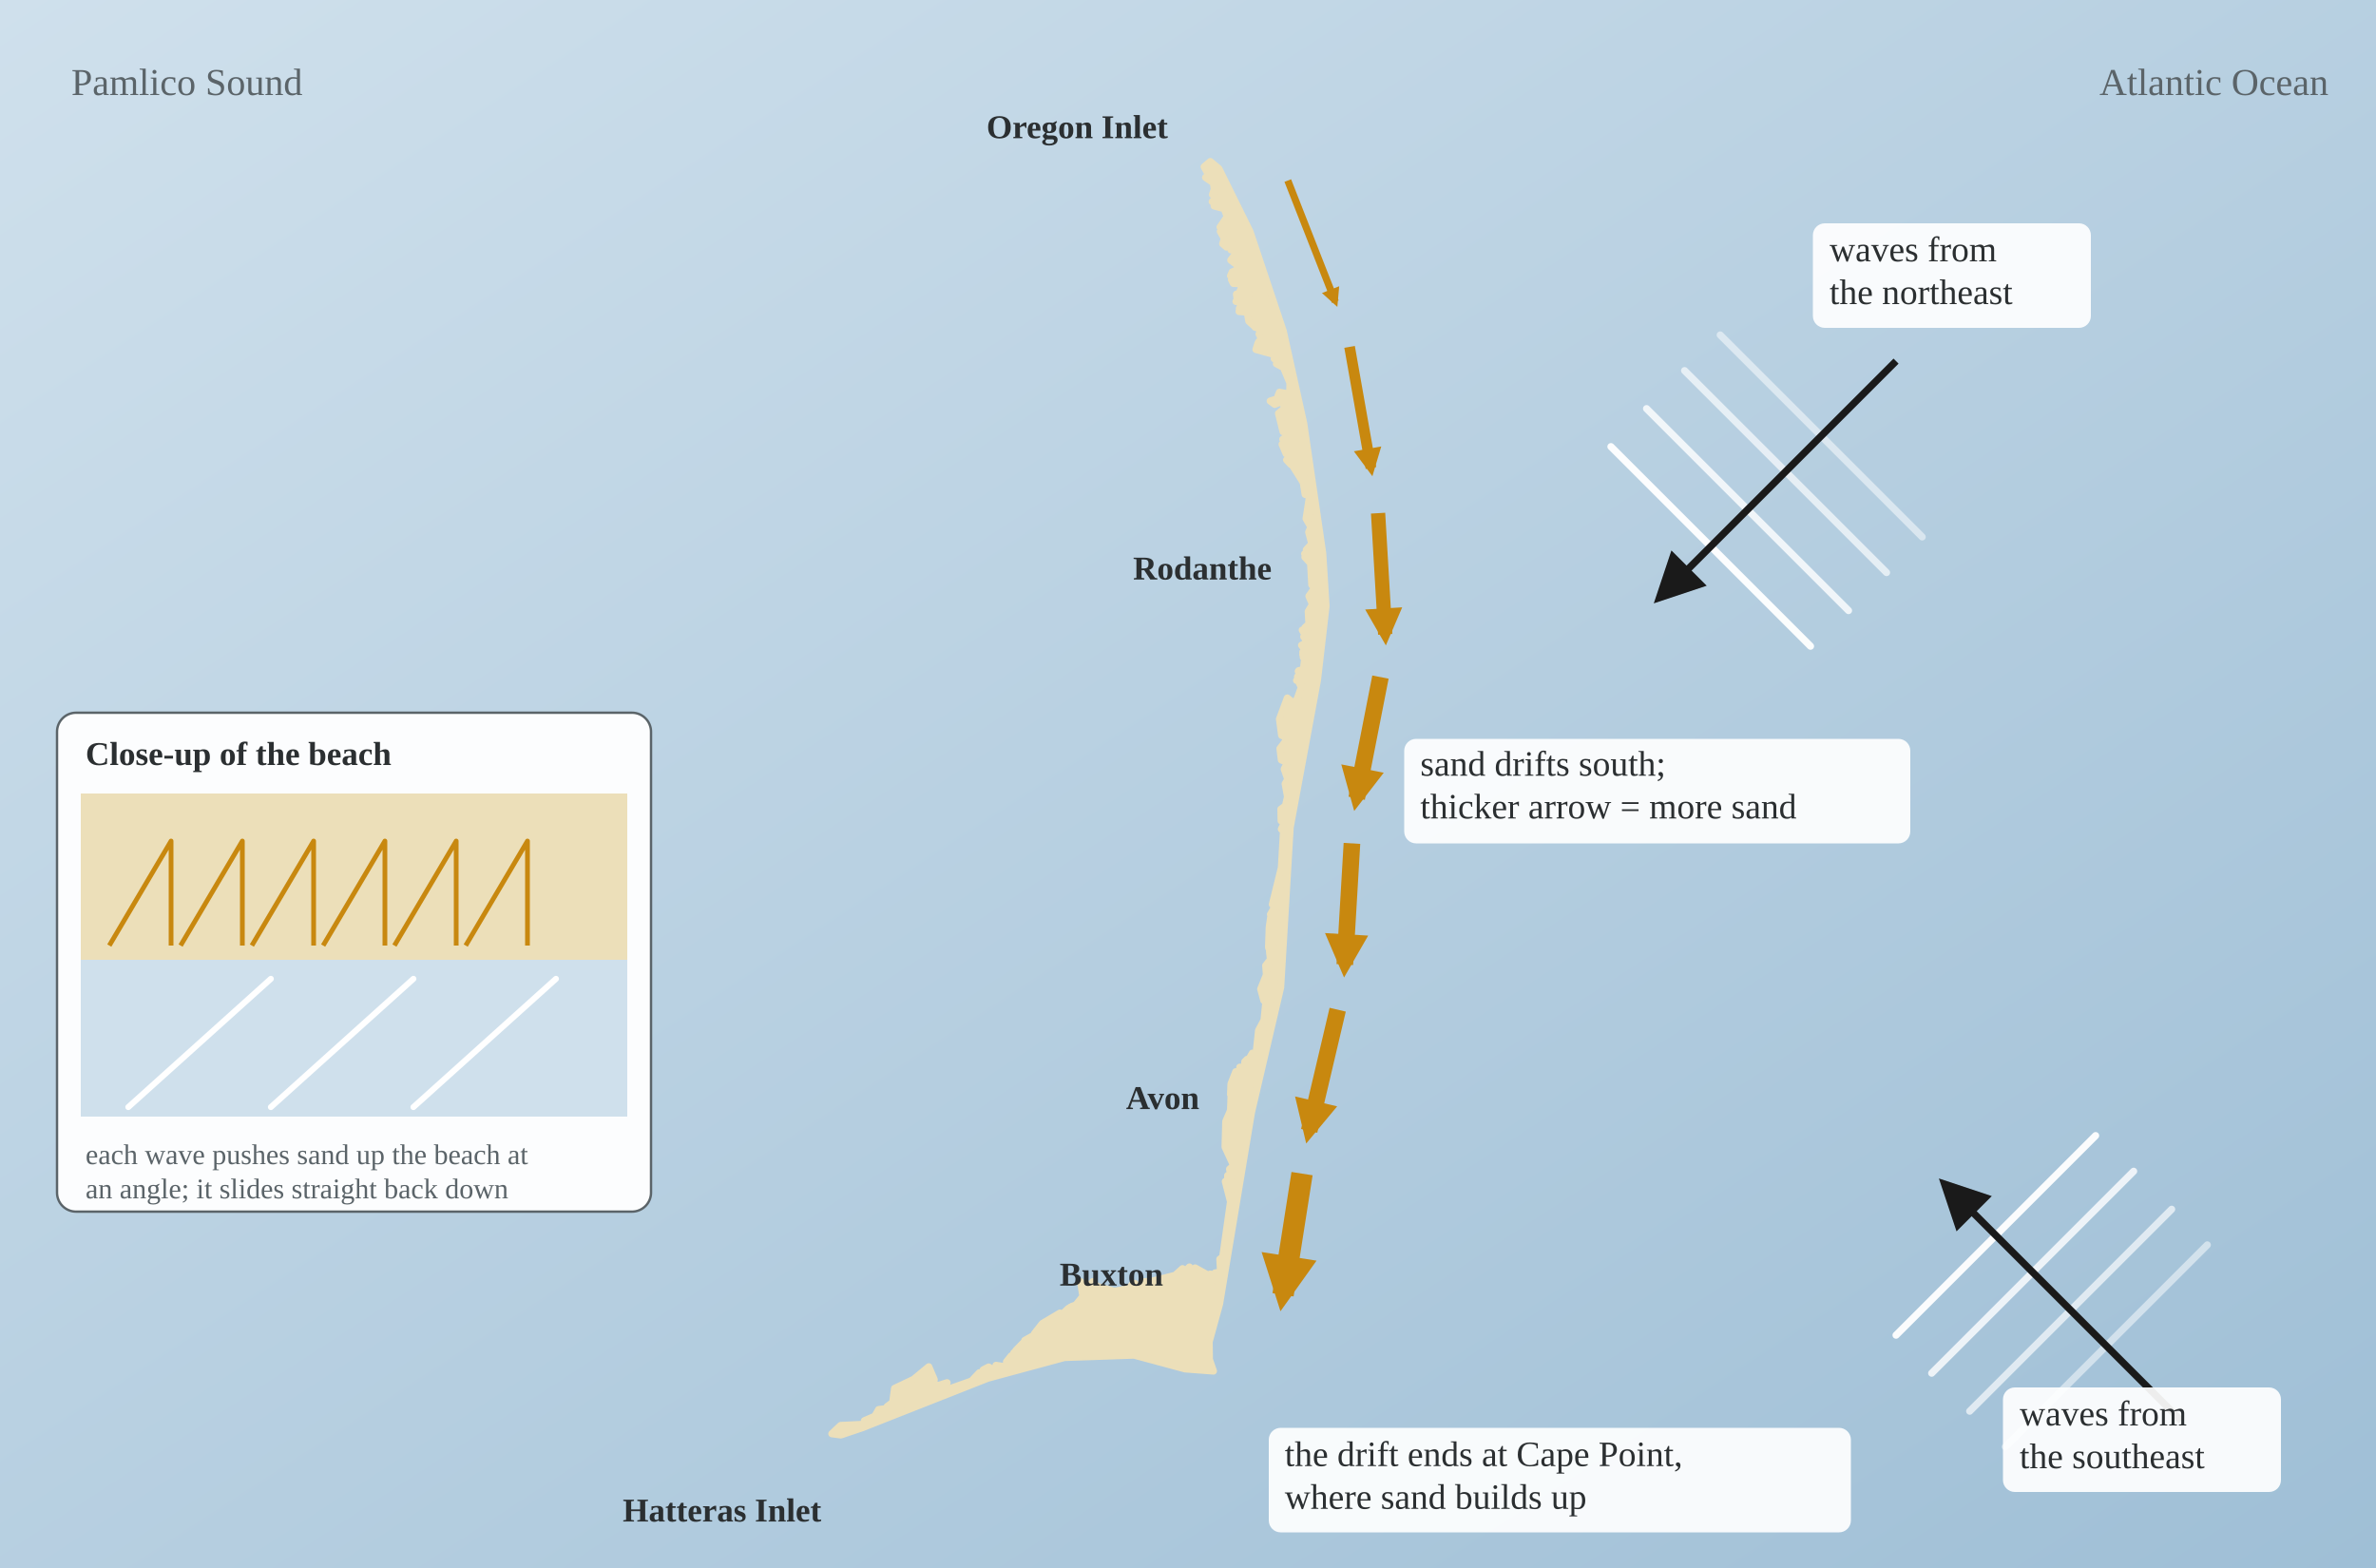
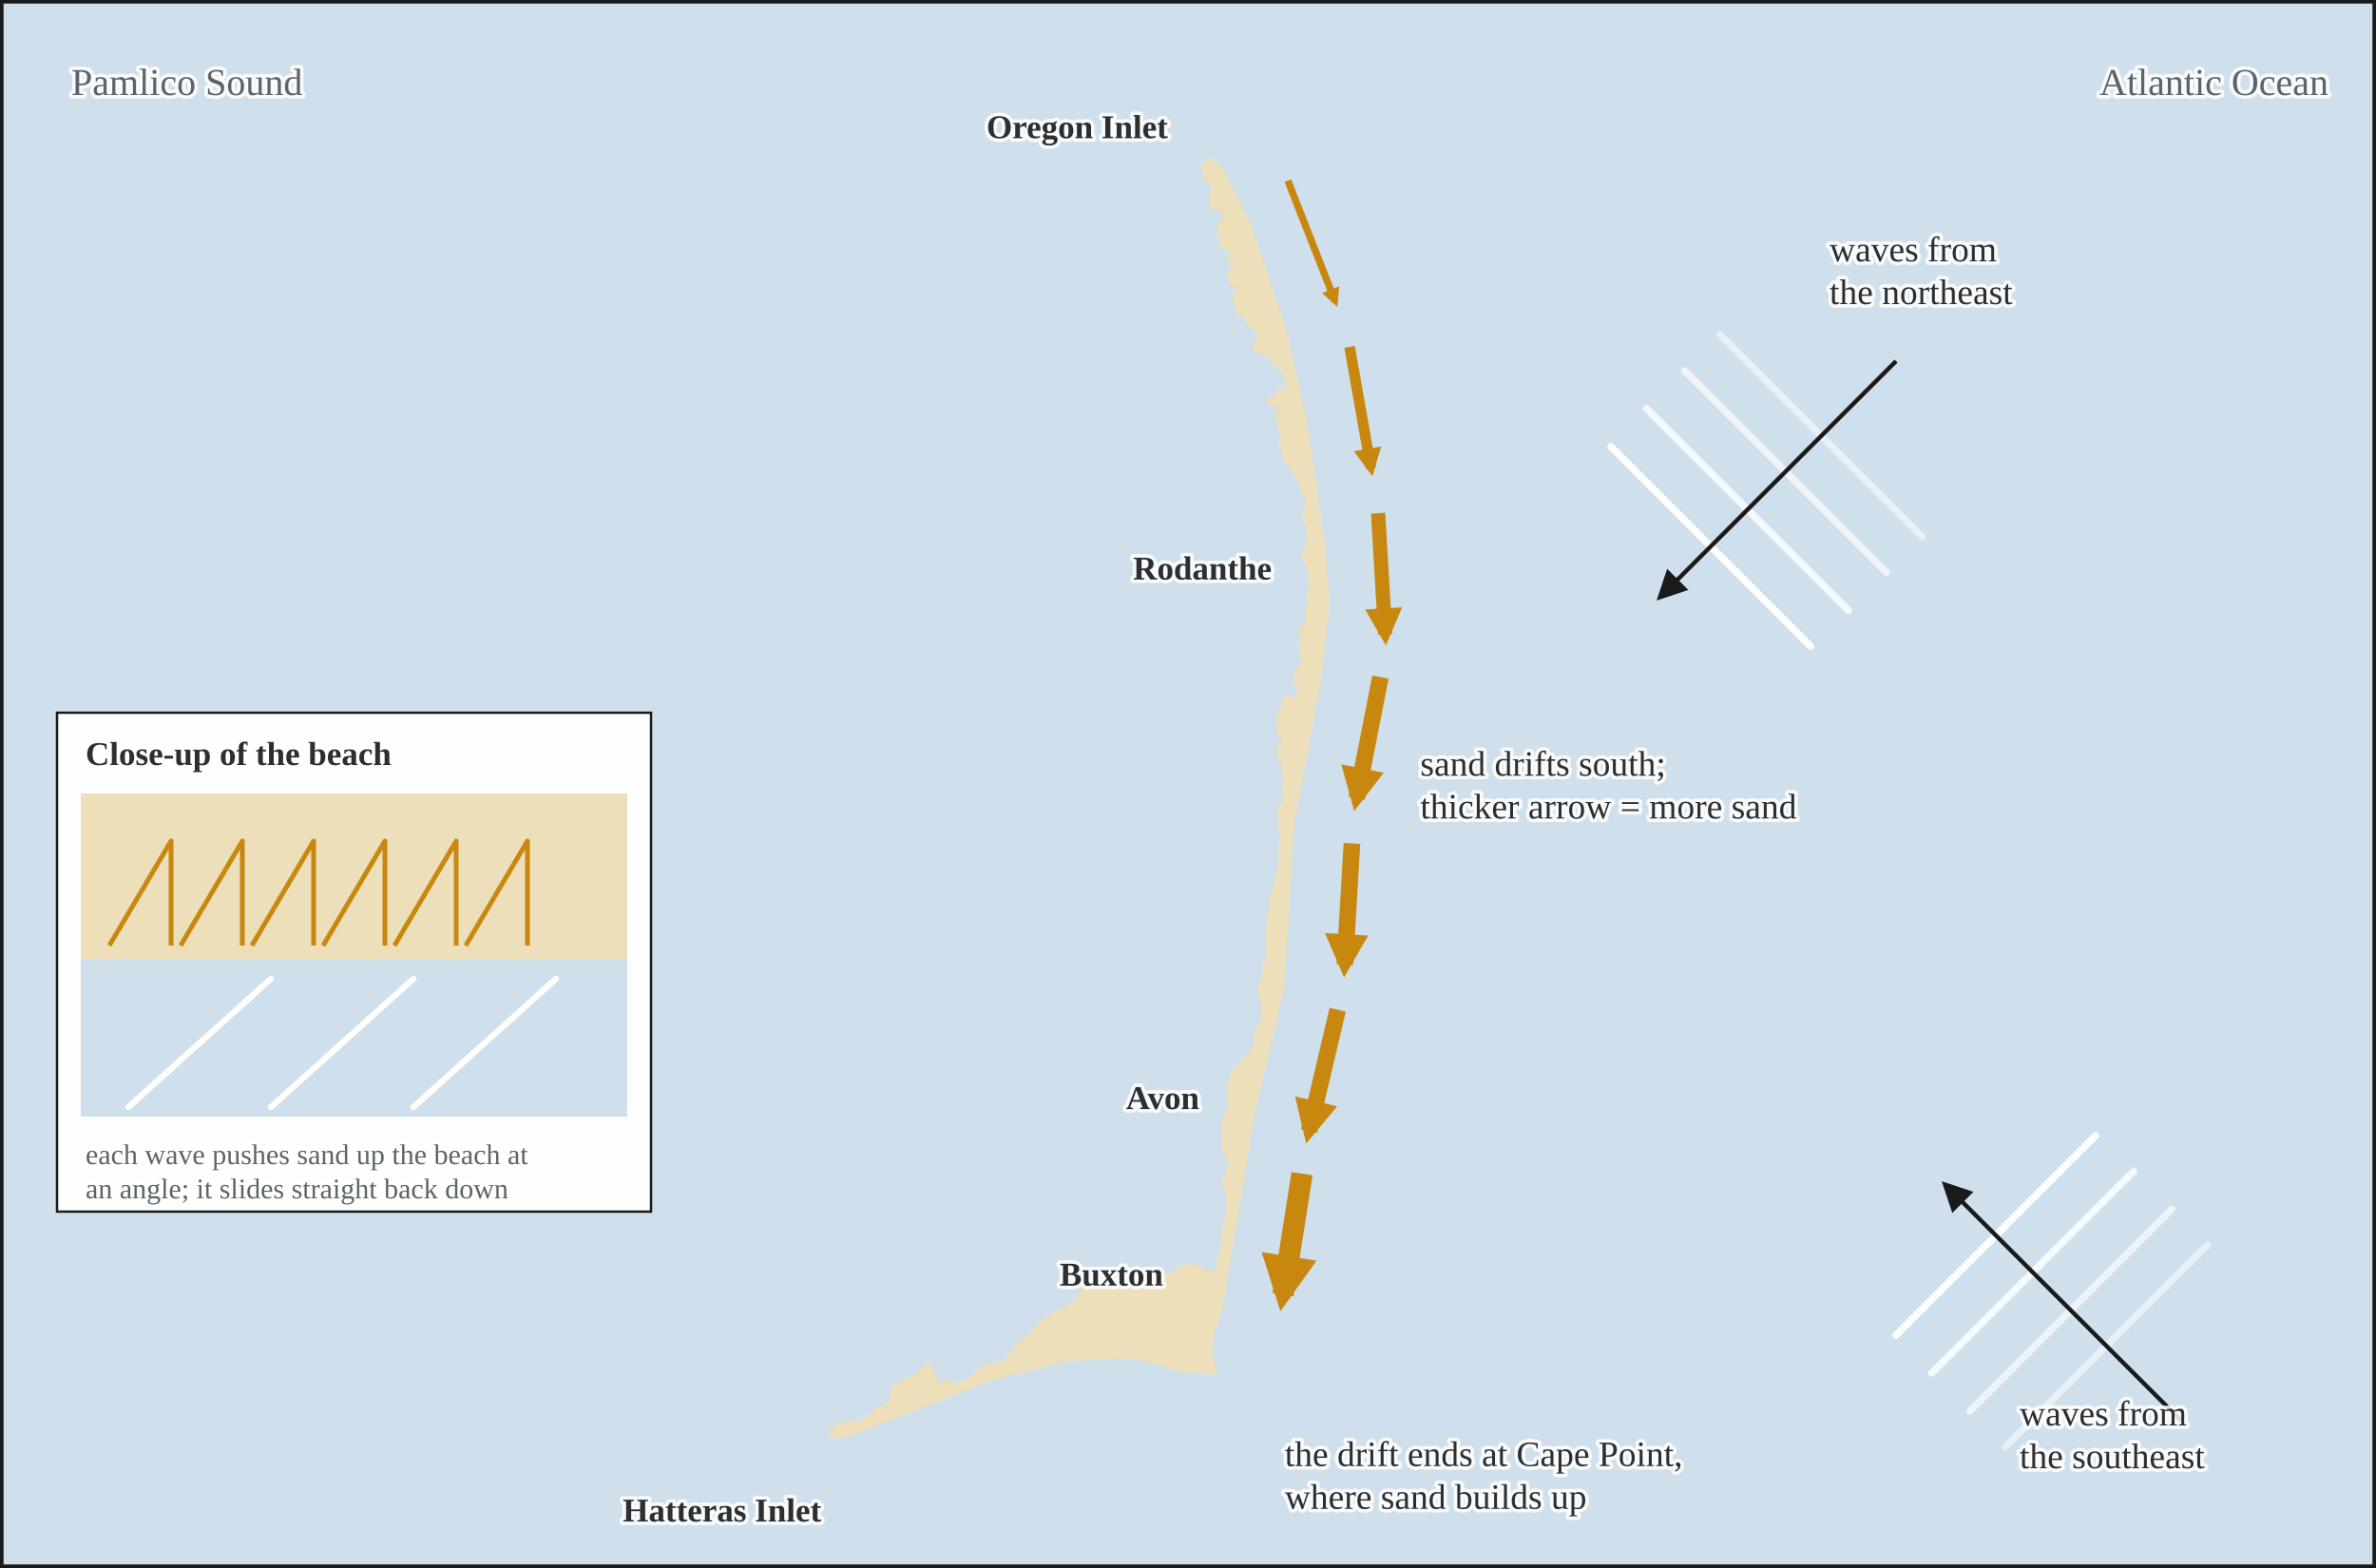
<svg xmlns="http://www.w3.org/2000/svg" class="hat-process longshore" viewBox="0 0 1000 660" role="img" aria-labelledby="longshore-t longshore-d">
  <defs>
    <marker id="ls-h" viewBox="0 0 10 10" refX="8" refY="5" markerWidth="7" markerHeight="7" orient="auto-start-reverse">
      <path d="M0,0 L10,5 L0,10 z" fill="#1a1a1a" />
    </marker>
    <marker id="ls-hd" viewBox="0 0 10 10" refX="7" refY="5" markerWidth="2.6" markerHeight="2.6" orient="auto">
      <path d="M0,0 L10,5 L0,10 z" fill="#c8880f" />
    </marker>
    <linearGradient id="ls-sea" x1="0" y1="0" x2="1" y2="1">
      <stop offset="0" stop-color="#cfe0ec" />
      <stop offset="1" stop-color="#9fbfd6" />
    </linearGradient>
  </defs>
-   <rect x="0" y="0" width="1000" height="660" fill="url(#ls-sea)" />
+   <rect x="0" y="0" width="1000" height="660" fill="#cfe0ec" />
  <path d="M350.1,603.5 L353.8,600.0 L364.0,599.5 L363.8,598.0 L368.2,596.1 L369.8,593.3 L373.1,592.9 L373.3,594.4 L375.8,592.2 L373.4,592.0 L375.7,590.3 L376.5,584.4 L384.5,580.6 L390.9,575.3 L393.2,580.7 L392.4,581.9 L389.9,580.7 L384.6,584.1 L392.4,582.5 L389.9,585.4 L391.5,586.1 L392.7,583.3 L393.0,584.5 L394.1,582.9 L394.0,584.2 L394.8,584.7 L394.5,583.3 L398.6,582.0 L397.8,584.6 L398.7,584.9 L408.9,581.3 L412.2,577.8 L413.8,579.0 L413.8,576.6 L416.1,575.4 L418.8,577.1 L419.2,574.7 L424.4,575.5 L424.5,573.9 L426.1,573.8 L426.7,572.8 L423.6,573.2 L425.6,570.7 L427.9,572.6 L426.7,569.4 L428.3,570.1 L427.5,568.5 L430.7,565.2 L432.1,566.3 L431.3,564.2 L435.4,561.9 L436.7,563.3 L435.4,561.3 L438.7,557.1 L446.1,552.7 L448.4,554.0 L447.6,552.7 L449.7,550.7 L450.7,552.8 L451.3,552.6 L450.5,550.2 L452.5,552.0 L451.1,549.9 L452.8,549.3 L455.9,545.5 L456.4,544.2 L460.9,545.2 L456.3,543.9 L455.9,541.6 L455.6,544.7 L454.8,539.5 L456.9,543.2 L460.1,544.0 L457.2,542.6 L457.5,542.4 L459.1,542.8 L460.4,542.9 L460.5,542.7 L457.1,541.6 L457.5,541.3 L459.6,541.9 L460.3,541.7 L456.9,540.3 L460.0,541.0 L459.9,539.5 L461.5,541.4 L469.0,543.5 L475.1,542.4 L476.8,540.4 L477.8,542.0 L477.6,540.2 L478.1,541.9 L478.1,540.6 L479.3,541.6 L480.8,539.9 L481.1,541.3 L481.6,541.4 L481.4,539.5 L484.6,539.3 L485.1,541.2 L484.7,539.3 L494.6,536.8 L497.7,534.0 L498.6,535.2 L500.4,533.5 L500.4,535.1 L500.6,533.3 L501.8,535.8 L503.0,533.7 L509.7,537.4 L509.3,536.3 L512.2,536.7 L512.4,539.2 L513.2,537.4 L511.4,535.8 L513.7,535.4 L513.4,530.0 L514.6,529.1 L517.9,505.8 L515.7,497.3 L516.4,496.8 L516.9,497.3 L517.3,497.0 L517.0,497.5 L516.9,498.3 L517.6,499.5 L517.4,496.9 L516.7,496.5 L516.7,494.8 L517.8,494.3 L517.5,496.0 L518.9,493.7 L520.0,494.4 L520.0,493.1 L519.2,493.0 L518.0,494.7 L517.5,492.1 L519.2,490.6 L515.6,482.8 L515.9,472.0 L517.9,467.4 L518.1,461.9 L519.3,461.5 L517.9,460.7 L518.1,456.2 L520.1,451.1 L522.6,450.8 L521.8,449.2 L525.2,450.4 L525.0,454.4 L526.4,451.9 L525.4,451.2 L527.0,450.1 L525.3,450.1 L526.0,449.4 L525.7,448.7 L525.6,449.3 L525.0,449.7 L523.8,447.8 L525.9,447.4 L523.9,446.9 L524.9,445.9 L526.8,447.5 L526.1,446.4 L527.2,446.2 L527.5,447.6 L528.4,446.1 L525.7,445.7 L527.1,443.3 L528.1,445.3 L528.5,444.9 L529.7,433.7 L532.0,429.4 L533.1,418.4 L531.9,421.1 L530.6,416.3 L533.0,410.3 L532.7,406.4 L534.7,403.9 L534.3,400.5 L535.5,399.9 L536.0,398.8 L534.4,400.0 L533.9,398.8 L534.2,390.2 L534.8,386.1 L535.5,386.5 L535.2,387.4 L535.3,389.2 L535.5,389.4 L535.7,389.4 L537.2,384.4 L535.9,385.9 L534.7,384.9 L537.0,380.9 L535.5,380.7 L539.3,365.2 L540.2,349.8 L539.3,349.0 L540.8,345.7 L539.2,345.5 L539.1,340.6 L541.0,339.2 L541.9,335.4 L540.9,329.9 L542.0,328.0 L540.5,323.7 L541.9,320.9 L539.3,319.9 L538.7,315.1 L541.5,311.4 L543.2,311.3 L539.4,309.5 L538.5,302.7 L541.8,293.8 L544.5,296.0 L545.9,294.3 L547.7,289.3 L546.7,287.2 L547.6,286.8 L545.7,286.4 L547.8,285.6 L546.1,284.8 L547.7,284.5 L546.4,282.6 L548.6,282.8 L546.6,282.3 L548.6,281.8 L549.0,277.9 L550.2,277.8 L551.7,276.8 L550.2,277.5 L548.5,276.6 L548.9,276.1 L549.7,276.4 L550.0,276.9 L550.1,277.0 L550.3,277.0 L550.0,276.4 L548.3,275.5 L549.6,274.6 L548.3,274.5 L549.2,273.4 L547.8,271.6 L550.3,270.2 L548.7,268.0 L550.2,267.0 L549.2,267.1 L548.1,265.2 L550.4,264.4 L549.2,264.2 L550.9,262.6 L550.6,257.4 L552.4,254.4 L550.9,250.9 L553.3,247.5 L552.1,246.2 L551.6,237.1 L549.2,234.5 L551.2,233.5 L549.1,233.1 L550.9,232.4 L549.8,231.4 L552.1,228.9 L550.8,224.0 L551.7,221.8 L549.7,218.3 L551.2,208.6 L549.3,208.1 L548.5,203.1 L544.2,196.3 L546.6,194.0 L543.3,195.5 L541.5,193.6 L544.9,192.0 L544.6,189.8 L541.3,191.0 L539.6,187.0 L542.7,185.5 L539.9,184.9 L541.8,183.6 L542.5,180.4 L540.0,181.7 L538.1,174.0 L542.5,170.3 L541.2,170.6 L541.1,168.8 L540.3,170.6 L540.9,168.5 L536.5,170.2 L534.6,168.8 L539.3,167.3 L537.9,166.6 L538.5,165.1 L542.8,165.9 L542.9,161.2 L540.2,154.7 L537.2,153.1 L538.3,152.0 L536.3,151.0 L536.9,149.4 L528.6,147.1 L529.5,144.3 L531.2,145.0 L533.0,144.6 L529.8,143.8 L531.0,142.7 L529.9,140.6 L530.8,138.6 L528.2,137.7 L528.7,135.7 L530.2,136.4 L528.6,135.4 L529.5,134.5 L528.6,134.5 L527.7,137.1 L525.6,135.2 L525.0,131.8 L528.1,129.2 L525.0,131.4 L521.5,131.1 L523.3,131.1 L521.6,129.9 L522.7,127.3 L524.8,127.5 L526.2,127.3 L526.8,126.9 L520.2,126.9 L522.8,124.7 L520.6,125.4 L520.4,123.8 L524.2,124.8 L525.6,124.0 L521.5,123.4 L522.6,120.9 L524.9,121.1 L523.4,120.3 L524.8,119.9 L524.6,119.5 L519.1,119.3 L518.3,117.7 L520.2,117.1 L517.9,116.1 L518.6,114.5 L522.3,112.8 L518.0,109.5 L520.1,106.8 L521.5,107.5 L520.5,106.3 L521.6,104.6 L520.9,102.5 L518.1,105.2 L519.2,103.9 L518.2,103.1 L516.2,104.0 L514.6,102.6 L515.3,100.4 L513.6,97.4 L516.6,97.1 L513.5,95.6 L516.5,91.2 L515.6,88.8 L517.4,88.4 L511.0,86.7 L512.2,84.8 L510.2,84.9 L511.9,83.1 L510.3,81.9 L510.8,80.4 L513.8,80.3 L514.2,79.5 L511.1,79.9 L510.7,77.0 L507.4,74.7 L508.7,73.7 L506.8,70.2 L509.4,68.0 L513.0,71.0 L526.1,97.5 L540.1,139.4 L548.7,178.2 L556.7,232.9 L558.1,255.1 L554.5,286.2 L543.0,348.3 L539.0,415.6 L526.7,468.3 L513.3,548.8 L508.9,564.8 L509.0,572.2 L510.7,577.1 L498.8,576.2 L477.3,570.4 L448.0,571.4 L415.8,580.1 L362.8,601.0 L353.9,604.0 L350.1,603.5 Z" fill="#ecdfb9" stroke="#ecdfb9" stroke-width="3" stroke-linejoin="round" />
  <line x1="762" y1="272" x2="678" y2="188" stroke="#fff" stroke-width="3" stroke-linecap="round" opacity="0.95" />
  <line x1="778" y1="257" x2="693" y2="172" stroke="#fff" stroke-width="3" stroke-linecap="round" opacity="0.80" />
  <line x1="794" y1="241" x2="709" y2="156" stroke="#fff" stroke-width="3" stroke-linecap="round" opacity="0.65" />
  <line x1="809" y1="226" x2="724" y2="141" stroke="#fff" stroke-width="3" stroke-linecap="round" opacity="0.50" />
-   <line x1="798" y1="152" x2="699" y2="251" stroke="#1a1a1a" stroke-width="3" marker-end="url(#ls-h)" />
-   <rect x="763" y="94" width="117" height="44" rx="5" fill="#fff" fill-opacity="0.92" />
-   <text x="770" y="110" text-anchor="start" font-size="15" fill="#2b2f31" font-weight="400">
+   <line x1="798" y1="152" x2="699" y2="251" stroke="#1a1a1a" stroke-width="1.8" marker-end="url(#ls-h)" />
+   <text x="770" y="110" text-anchor="start" font-size="15" fill="#2b2f31" font-weight="400" paint-order="stroke" stroke="#fff" stroke-width="3" stroke-opacity="0.85" stroke-linejoin="round">
    <tspan x="770" dy="0em">waves from</tspan>
    <tspan x="770" dy="1.2em">the northeast</tspan>
  </text>
  <line x1="798" y1="562" x2="882" y2="478" stroke="#fff" stroke-width="3" stroke-linecap="round" opacity="0.95" />
  <line x1="813" y1="578" x2="898" y2="493" stroke="#fff" stroke-width="3" stroke-linecap="round" opacity="0.80" />
  <line x1="829" y1="594" x2="914" y2="509" stroke="#fff" stroke-width="3" stroke-linecap="round" opacity="0.65" />
  <line x1="844" y1="609" x2="929" y2="524" stroke="#fff" stroke-width="3" stroke-linecap="round" opacity="0.50" />
-   <line x1="918" y1="598" x2="819" y2="499" stroke="#1a1a1a" stroke-width="3" marker-end="url(#ls-h)" />
-   <rect x="843" y="584" width="117" height="44" rx="5" fill="#fff" fill-opacity="0.92" />
-   <text x="850" y="600" text-anchor="start" font-size="15" fill="#2b2f31" font-weight="400">
+   <line x1="918" y1="598" x2="819" y2="499" stroke="#1a1a1a" stroke-width="1.8" marker-end="url(#ls-h)" />
+   <text x="850" y="600" text-anchor="start" font-size="15" fill="#2b2f31" font-weight="400" paint-order="stroke" stroke="#fff" stroke-width="3" stroke-opacity="0.85" stroke-linejoin="round">
    <tspan x="850" dy="0em">waves from</tspan>
    <tspan x="850" dy="1.2em">the southeast</tspan>
  </text>
  <line x1="542" y1="76" x2="562" y2="127" stroke="#c8880f" stroke-width="3.0" marker-end="url(#ls-hd)" />
  <line x1="568" y1="146" x2="577" y2="197" stroke="#c8880f" stroke-width="4.5" marker-end="url(#ls-hd)" />
  <line x1="580" y1="216" x2="583" y2="267" stroke="#c8880f" stroke-width="6.0" marker-end="url(#ls-hd)" />
  <line x1="581" y1="285" x2="571" y2="336" stroke="#c8880f" stroke-width="7.0" marker-end="url(#ls-hd)" />
  <line x1="569" y1="355" x2="566" y2="406" stroke="#c8880f" stroke-width="7.0" marker-end="url(#ls-hd)" />
  <line x1="563" y1="425" x2="551" y2="476" stroke="#c8880f" stroke-width="7.0" marker-end="url(#ls-hd)" />
  <line x1="548" y1="494" x2="540" y2="545" stroke="#c8880f" stroke-width="9.0" marker-end="url(#ls-hd)" />
-   <rect x="591" y="311" width="213" height="44" rx="5" fill="#fff" fill-opacity="0.92" />
-   <text x="597.76" y="326.5" text-anchor="start" font-size="15" fill="#2b2f31" font-weight="400">
+   <text x="597.76" y="326.5" text-anchor="start" font-size="15" fill="#2b2f31" font-weight="400" paint-order="stroke" stroke="#fff" stroke-width="3" stroke-opacity="0.85" stroke-linejoin="round">
    <tspan x="597.76" dy="0em">sand drifts south;</tspan>
    <tspan x="597.76" dy="1.2em">thicker arrow = more sand</tspan>
  </text>
-   <rect x="534" y="601" width="245" height="44" rx="5" fill="#fff" fill-opacity="0.92" />
-   <text x="540.719" y="617.09" text-anchor="start" font-size="15" fill="#2b2f31" font-weight="400">
+   <text x="540.719" y="617.09" text-anchor="start" font-size="15" fill="#2b2f31" font-weight="400" paint-order="stroke" stroke="#fff" stroke-width="3" stroke-opacity="0.85" stroke-linejoin="round">
    <tspan x="540.719" dy="0em">the drift ends at Cape Point,</tspan>
    <tspan x="540.719" dy="1.2em">where sand builds up</tspan>
  </text>
-   <text x="491.543" y="58.152" text-anchor="end" font-size="14" fill="#2b2f31" font-weight="600">
+   <text x="491.543" y="58.152" text-anchor="end" font-size="14" fill="#2b2f31" font-weight="600" paint-order="stroke" stroke="#fff" stroke-width="3" stroke-opacity="0.85" stroke-linejoin="round">
    <tspan x="491.543" dy="0em">Oregon Inlet</tspan>
  </text>
-   <text x="535.219" y="243.909" text-anchor="end" font-size="14" fill="#2b2f31" font-weight="600">
+   <text x="535.219" y="243.909" text-anchor="end" font-size="14" fill="#2b2f31" font-weight="600" paint-order="stroke" stroke="#fff" stroke-width="3" stroke-opacity="0.85" stroke-linejoin="round">
    <tspan x="535.219" dy="0em">Rodanthe</tspan>
  </text>
-   <text x="504.768" y="466.818" text-anchor="end" font-size="14" fill="#2b2f31" font-weight="600">
+   <text x="504.768" y="466.818" text-anchor="end" font-size="14" fill="#2b2f31" font-weight="600" paint-order="stroke" stroke="#fff" stroke-width="3" stroke-opacity="0.85" stroke-linejoin="round">
    <tspan x="504.768" dy="0em">Avon</tspan>
  </text>
-   <text x="489.543" y="541.121" text-anchor="end" font-size="14" fill="#2b2f31" font-weight="600">
+   <text x="489.543" y="541.121" text-anchor="end" font-size="14" fill="#2b2f31" font-weight="600" paint-order="stroke" stroke="#fff" stroke-width="3" stroke-opacity="0.85" stroke-linejoin="round">
    <tspan x="489.543" dy="0em">Buxton</tspan>
  </text>
-   <text x="345.676" y="640.424" text-anchor="end" font-size="14" fill="#2b2f31" font-weight="600">
+   <text x="345.676" y="640.424" text-anchor="end" font-size="14" fill="#2b2f31" font-weight="600" paint-order="stroke" stroke="#fff" stroke-width="3" stroke-opacity="0.85" stroke-linejoin="round">
    <tspan x="345.676" dy="0em">Hatteras Inlet</tspan>
  </text>
-   <text x="30" y="40" text-anchor="start" font-size="16" fill="#5b6469" font-weight="400">
+   <text x="30" y="40" text-anchor="start" font-size="16" fill="#5b6469" font-weight="400" paint-order="stroke" stroke="#fff" stroke-width="3" stroke-opacity="0.85" stroke-linejoin="round">
    <tspan x="30" dy="0em">Pamlico Sound</tspan>
  </text>
-   <text x="980" y="40" text-anchor="end" font-size="16" fill="#5b6469" font-weight="400">
+   <text x="980" y="40" text-anchor="end" font-size="16" fill="#5b6469" font-weight="400" paint-order="stroke" stroke="#fff" stroke-width="3" stroke-opacity="0.85" stroke-linejoin="round">
    <tspan x="980" dy="0em">Atlantic Ocean</tspan>
  </text>
-   <rect x="24" y="300" width="250" height="210" rx="8" fill="#fff" fill-opacity="0.95" stroke="#5b6469" />
+   <rect x="24" y="300" width="250" height="210" fill="#fff" fill-opacity="0.95" stroke="#1a1a1a" stroke-width="1" />
  <rect x="34" y="334" width="230" height="70" fill="#ecdfb9" />
  <rect x="34" y="404" width="230" height="66" fill="#cfe0ec" />
  <path d="M46,398 L72,354 L72,398 M76,398 L102,354 L102,398 M106,398 L132,354 L132,398 M136,398 L162,354 L162,398 M166,398 L192,354 L192,398 M196,398 L222,354 L222,398" stroke="#c8880f" stroke-width="2" fill="none" stroke-linejoin="round" />
  <line x1="54" y1="466" x2="114" y2="412" stroke="#fff" stroke-width="2.5" stroke-linecap="round" />
  <line x1="114" y1="466" x2="174" y2="412" stroke="#fff" stroke-width="2.5" stroke-linecap="round" />
  <line x1="174" y1="466" x2="234" y2="412" stroke="#fff" stroke-width="2.5" stroke-linecap="round" />
-   <text x="36" y="322" text-anchor="start" font-size="14" fill="#2b2f31" font-weight="600">
+   <text x="36" y="322" text-anchor="start" font-size="14" fill="#2b2f31" font-weight="600" paint-order="stroke" stroke="#fff" stroke-width="3" stroke-opacity="0.85" stroke-linejoin="round">
    <tspan x="36" dy="0em">Close-up of the beach</tspan>
  </text>
-   <text x="36" y="490" text-anchor="start" font-size="12" fill="#5b6469" font-weight="400">
+   <text x="36" y="490" text-anchor="start" font-size="12" fill="#5b6469" font-weight="400" paint-order="stroke" stroke="#fff" stroke-width="3" stroke-opacity="0.85" stroke-linejoin="round">
    <tspan x="36" dy="0em">each wave pushes sand up the beach at</tspan>
    <tspan x="36" dy="1.2em">an angle; it slides straight back down</tspan>
  </text>
+   <rect x="0.75" y="0.75" width="998.5" height="658.5" fill="none" stroke="#1a1a1a" stroke-width="1.5" />
</svg>
